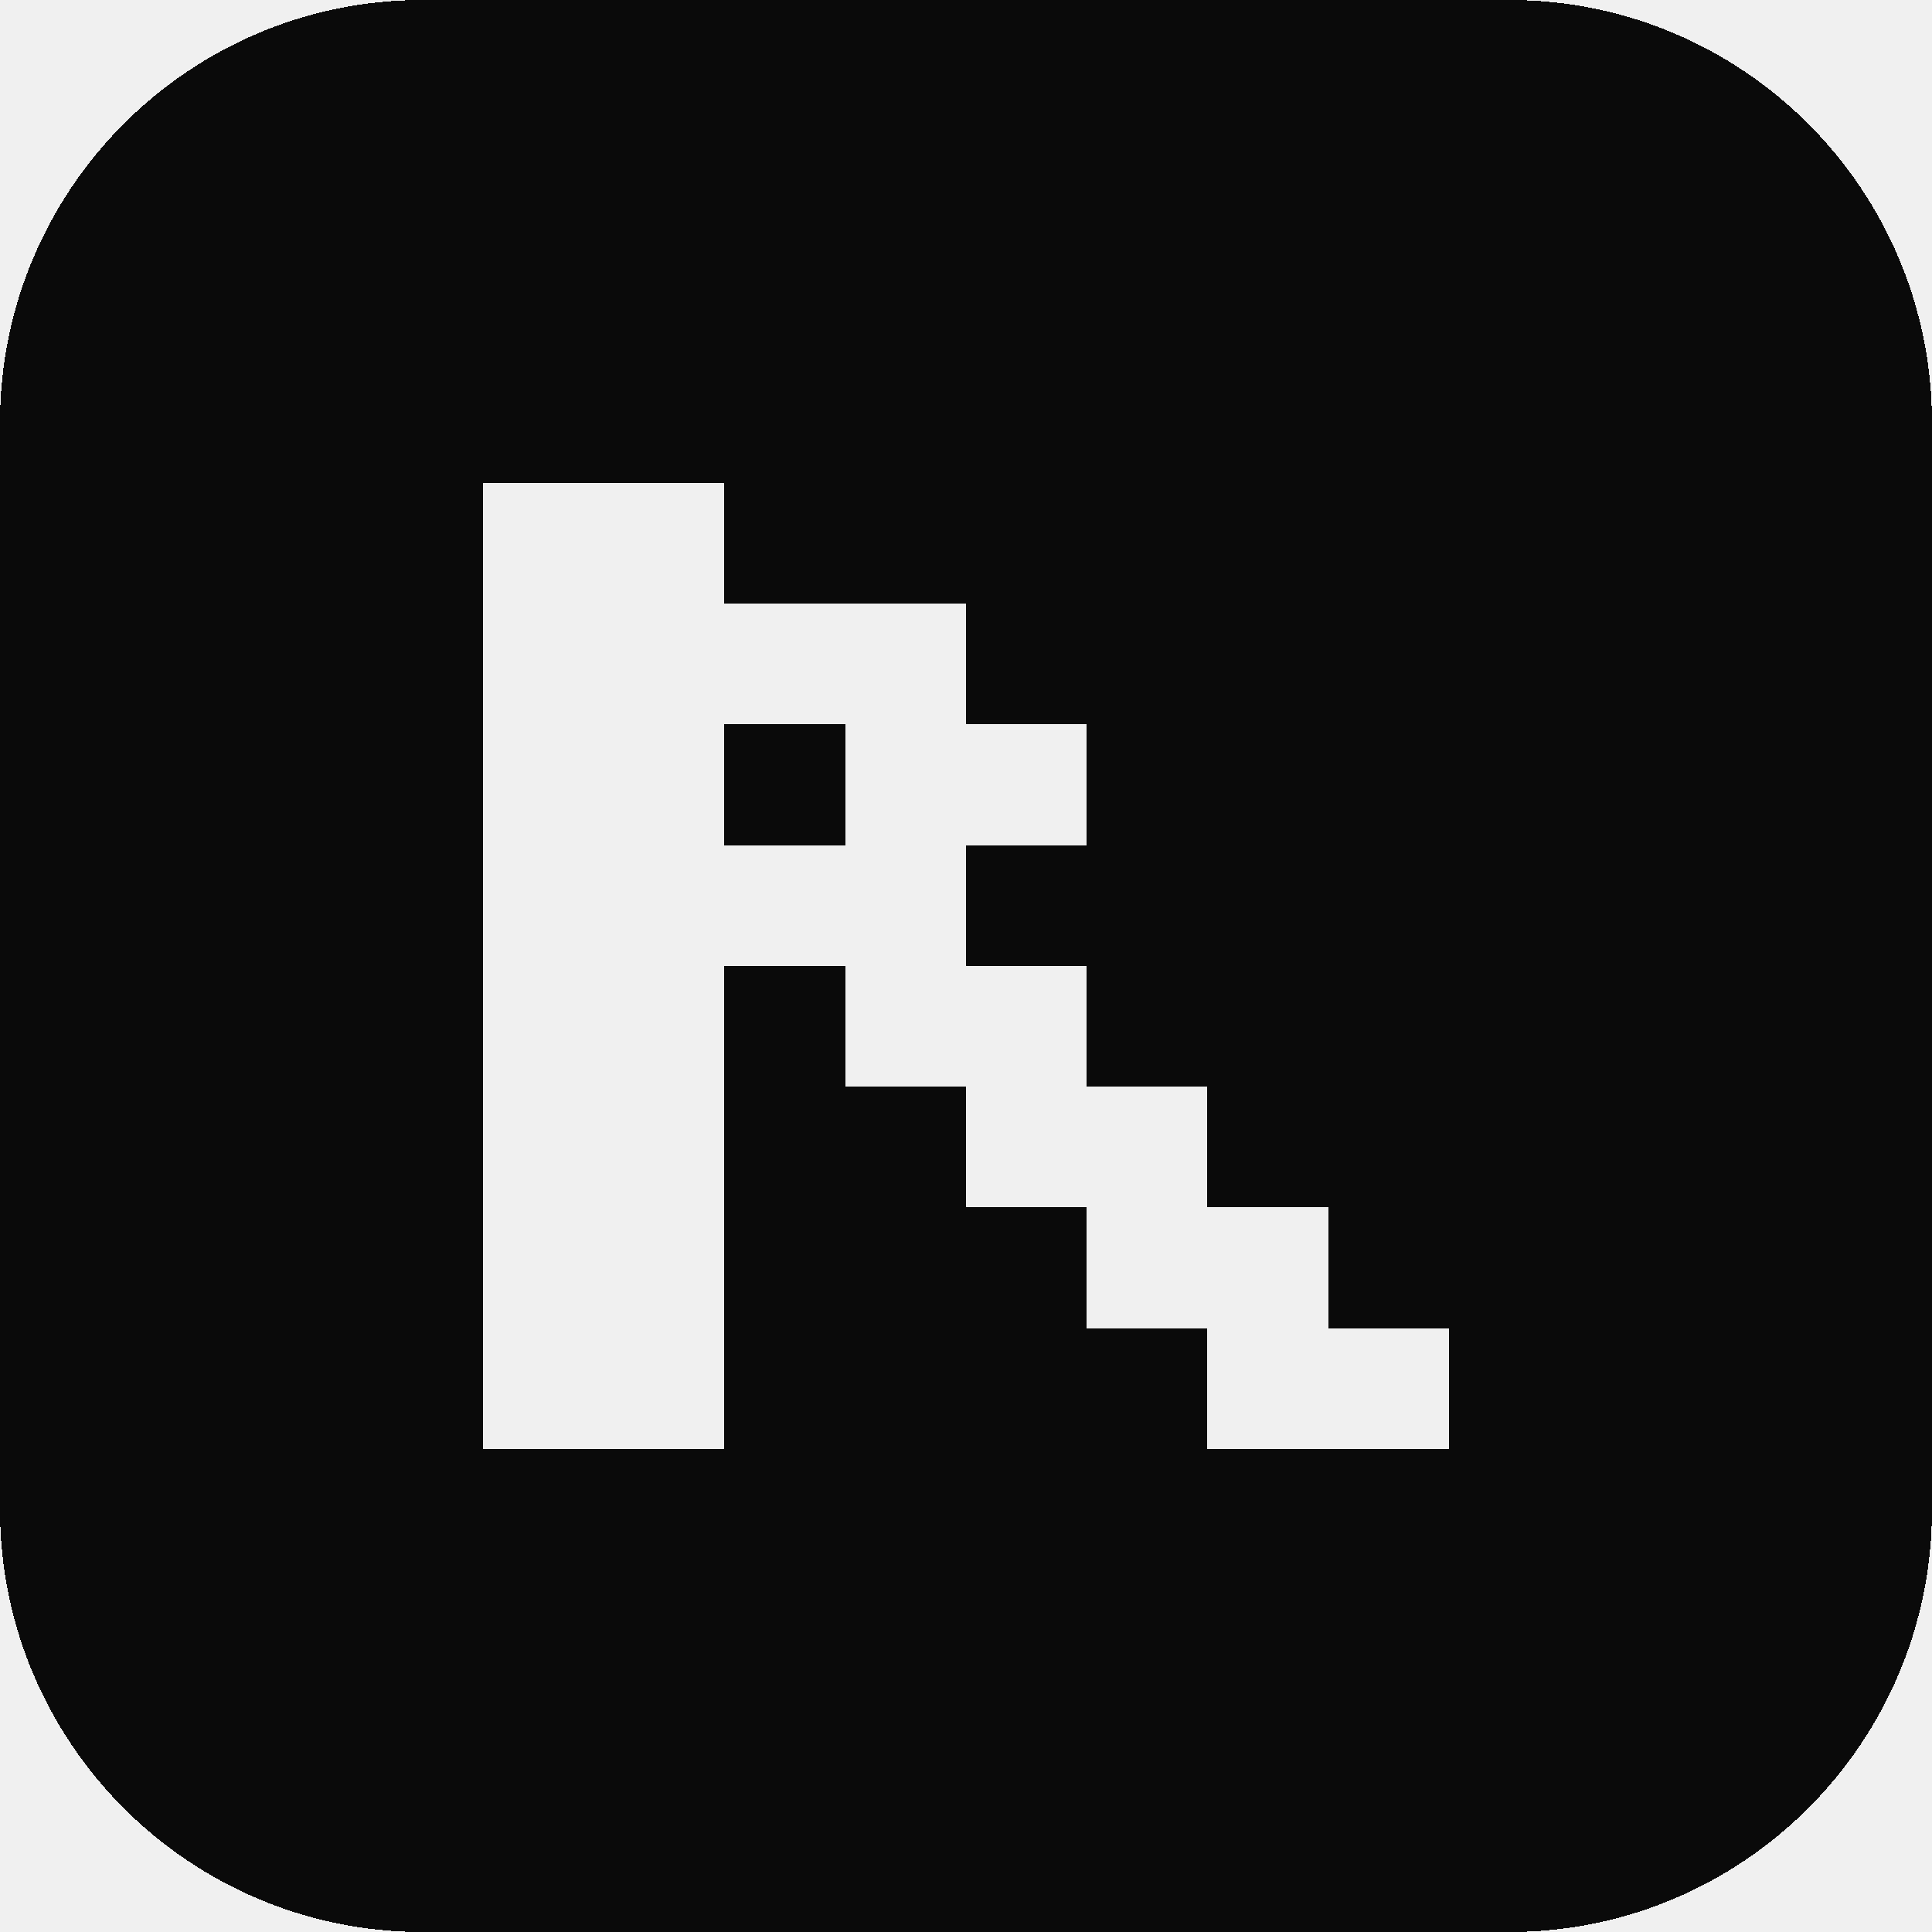
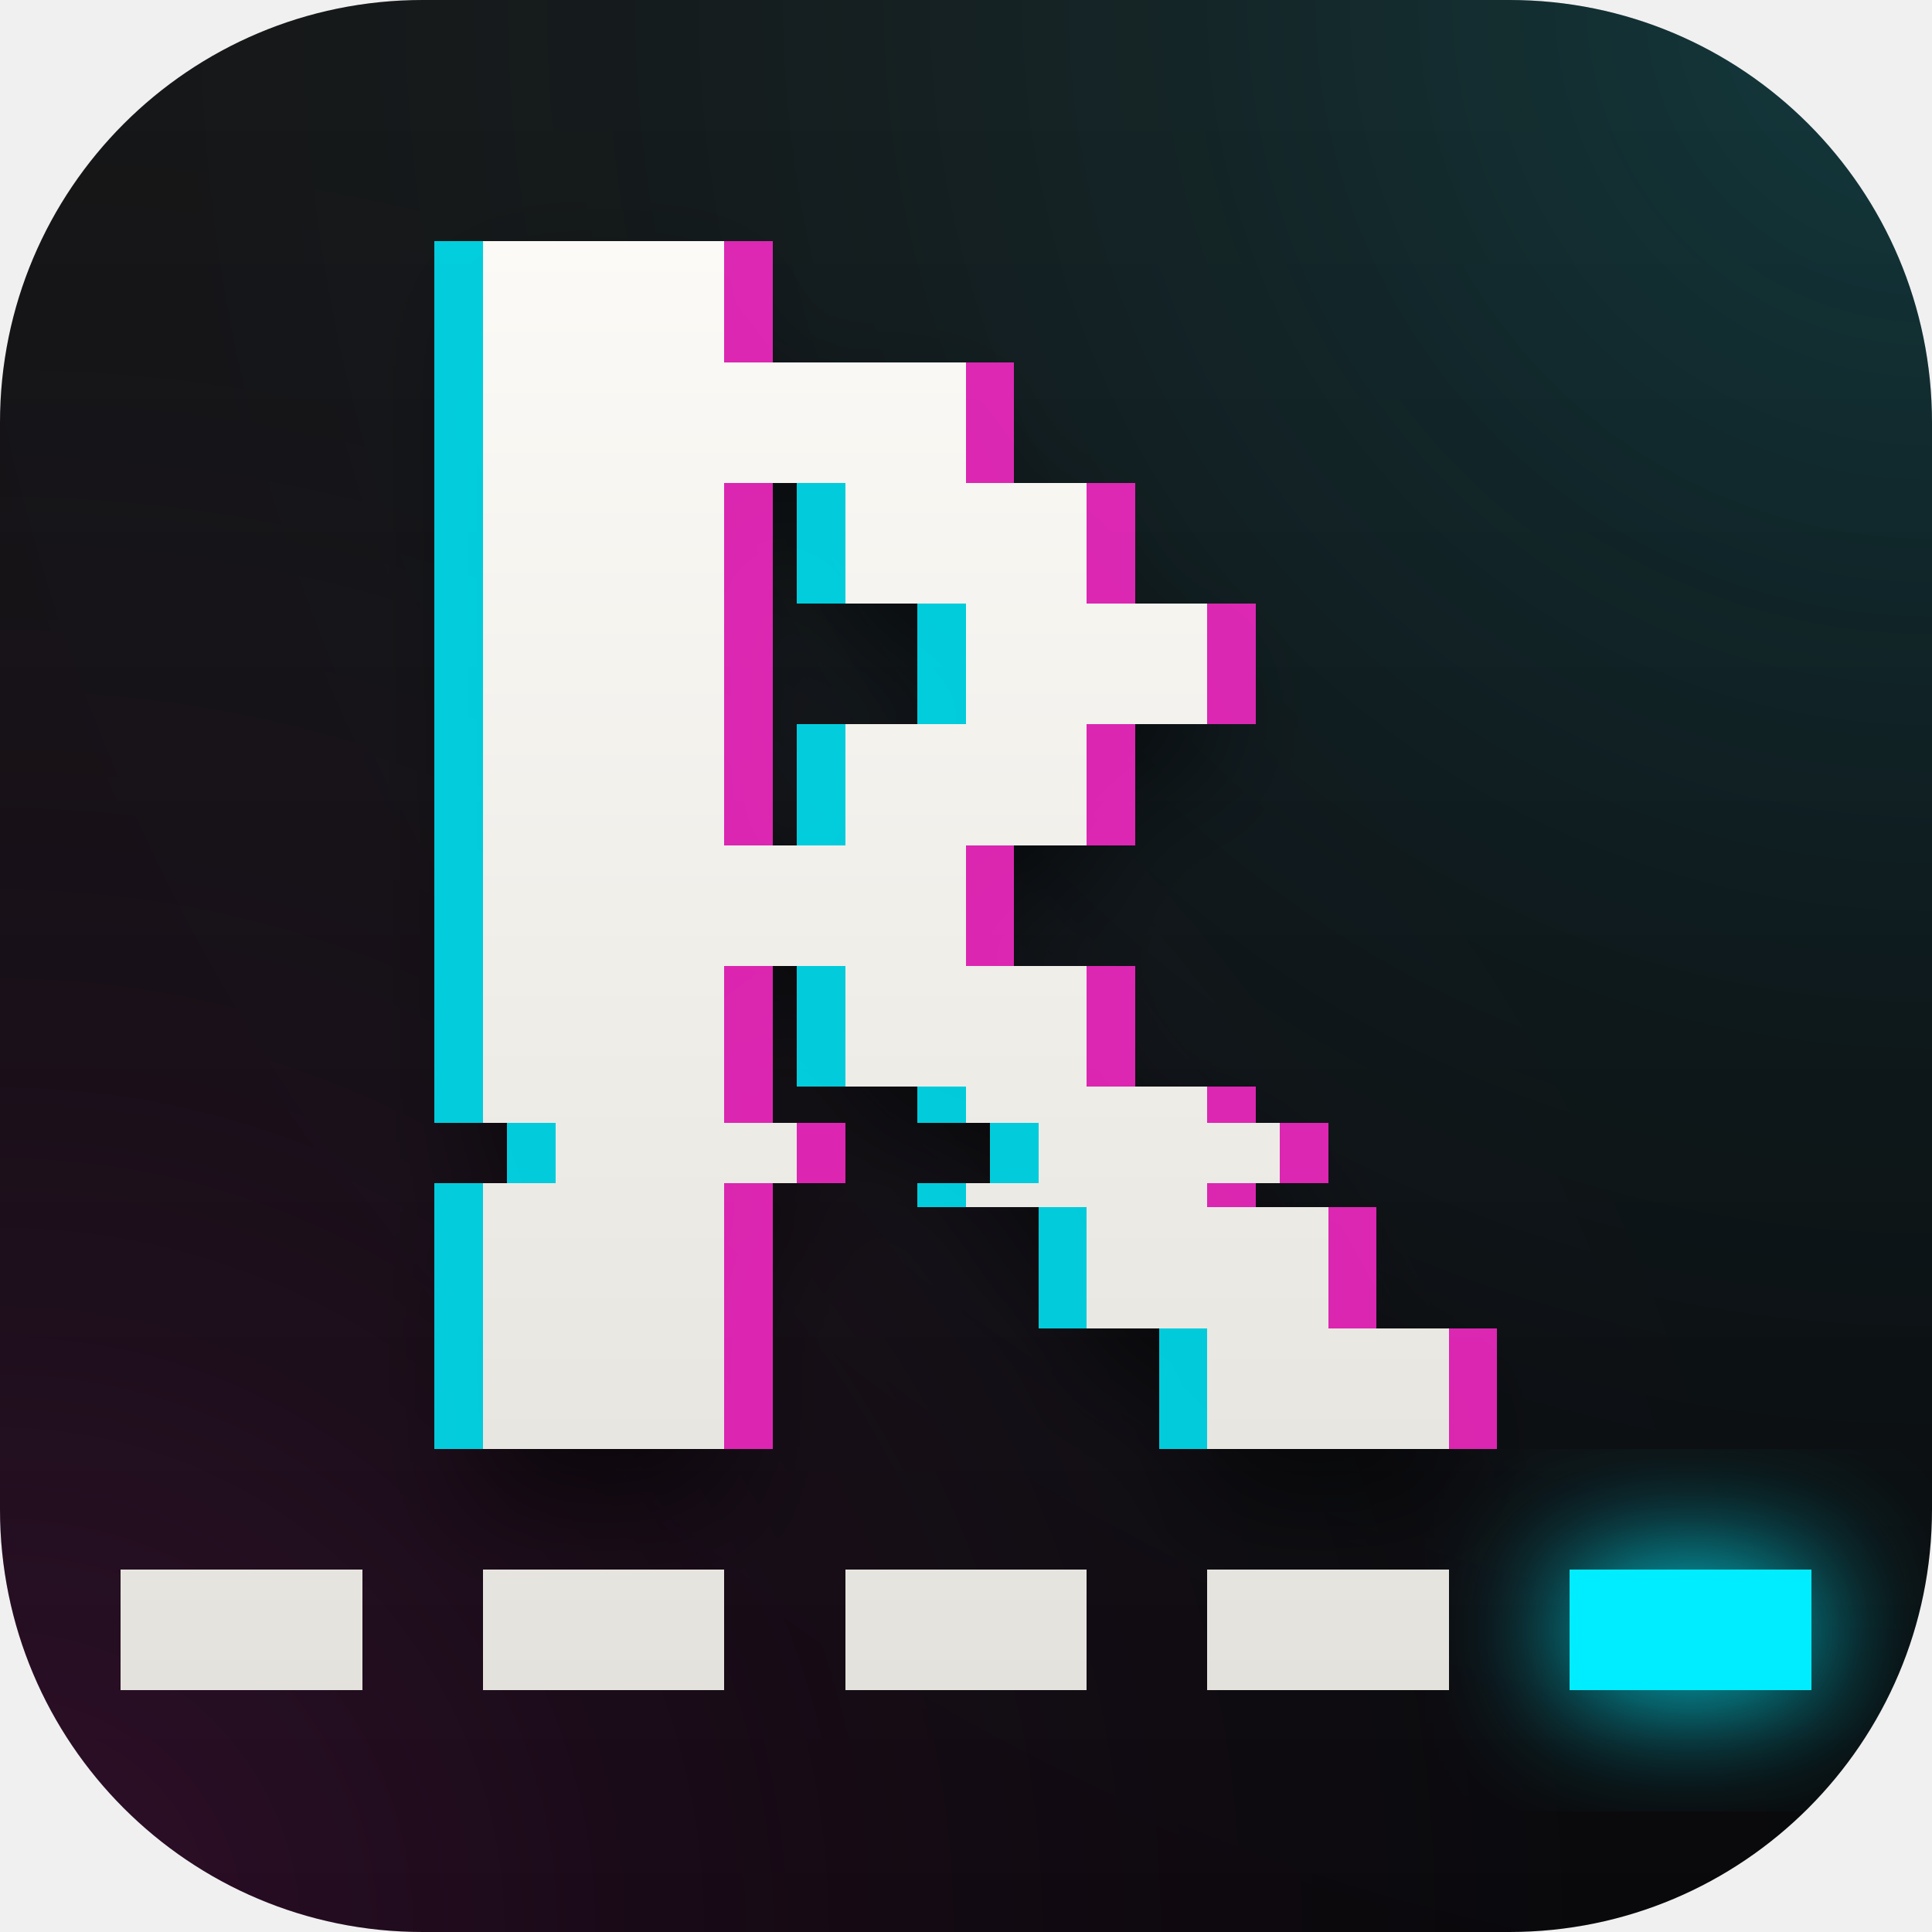
- <svg xmlns="http://www.w3.org/2000/svg" viewBox="0 0 16 16" shape-rendering="crispEdges">
-   <rect width="16" height="16" rx="3.5" fill="#0a0a0a" />
-   <rect x="4" y="4" width="1" height="1" fill="#f0f0f0" />
-   <rect x="5" y="4" width="1" height="1" fill="#f0f0f0" />
-   <rect x="4" y="5" width="1" height="1" fill="#f0f0f0" />
-   <rect x="5" y="5" width="1" height="1" fill="#f0f0f0" />
-   <rect x="6" y="5" width="1" height="1" fill="#f0f0f0" />
-   <rect x="7" y="5" width="1" height="1" fill="#f0f0f0" />
-   <rect x="4" y="6" width="1" height="1" fill="#f0f0f0" />
-   <rect x="5" y="6" width="1" height="1" fill="#f0f0f0" />
-   <rect x="7" y="6" width="1" height="1" fill="#f0f0f0" />
-   <rect x="8" y="6" width="1" height="1" fill="#f0f0f0" />
-   <rect x="4" y="7" width="1" height="1" fill="#f0f0f0" />
-   <rect x="5" y="7" width="1" height="1" fill="#f0f0f0" />
-   <rect x="6" y="7" width="1" height="1" fill="#f0f0f0" />
-   <rect x="7" y="7" width="1" height="1" fill="#f0f0f0" />
-   <rect x="4" y="8" width="1" height="1" fill="#f0f0f0" />
-   <rect x="5" y="8" width="1" height="1" fill="#f0f0f0" />
-   <rect x="7" y="8" width="1" height="1" fill="#f0f0f0" />
-   <rect x="8" y="8" width="1" height="1" fill="#f0f0f0" />
-   <rect x="4" y="9" width="1" height="1" fill="#f0f0f0" />
-   <rect x="5" y="9" width="1" height="1" fill="#f0f0f0" />
-   <rect x="8" y="9" width="1" height="1" fill="#f0f0f0" />
-   <rect x="9" y="9" width="1" height="1" fill="#f0f0f0" />
-   <rect x="4" y="10" width="1" height="1" fill="#f0f0f0" />
-   <rect x="5" y="10" width="1" height="1" fill="#f0f0f0" />
-   <rect x="9" y="10" width="1" height="1" fill="#f0f0f0" />
-   <rect x="10" y="10" width="1" height="1" fill="#f0f0f0" />
-   <rect x="4" y="11" width="1" height="1" fill="#f0f0f0" />
-   <rect x="5" y="11" width="1" height="1" fill="#f0f0f0" />
-   <rect x="10" y="11" width="1" height="1" fill="#f0f0f0" />
-   <rect x="11" y="11" width="1" height="1" fill="#f0f0f0" />
+ <svg xmlns="http://www.w3.org/2000/svg" viewBox="192 192 640 640">
+   <defs>
+     <clipPath id="tile">
+       <rect x="192" y="192" width="640" height="640" rx="140" />
+     </clipPath>
+     <linearGradient id="lift" x1="0" y1="0" x2="0" y2="1">
+       <stop offset="0" stop-color="#fff" stop-opacity="0.057" />
+       <stop offset="1" stop-color="#fff" stop-opacity="0" />
+     </linearGradient>
+     <radialGradient id="cyan" gradientUnits="userSpaceOnUse" cx="832" cy="192" r="704">
+       <stop offset="0" stop-color="#00edff" stop-opacity="0.17" />
+       <stop offset="0.17" stop-color="#00edff" stop-opacity="0.118" />
+       <stop offset="0.33" stop-color="#00edff" stop-opacity="0.076" />
+       <stop offset="0.5" stop-color="#00edff" stop-opacity="0.043" />
+       <stop offset="0.67" stop-color="#00edff" stop-opacity="0.019" />
+       <stop offset="0.83" stop-color="#00edff" stop-opacity="0.005" />
+       <stop offset="1" stop-color="#00edff" stop-opacity="0" />
+     </radialGradient>
+     <radialGradient id="magenta" gradientUnits="userSpaceOnUse" cx="192" cy="832" r="640">
+       <stop offset="0" stop-color="#ff2bcc" stop-opacity="0.16" />
+       <stop offset="0.17" stop-color="#ff2bcc" stop-opacity="0.111" />
+       <stop offset="0.33" stop-color="#ff2bcc" stop-opacity="0.071" />
+       <stop offset="0.5" stop-color="#ff2bcc" stop-opacity="0.04" />
+       <stop offset="0.67" stop-color="#ff2bcc" stop-opacity="0.018" />
+       <stop offset="0.83" stop-color="#ff2bcc" stop-opacity="0.004" />
+       <stop offset="1" stop-color="#ff2bcc" stop-opacity="0" />
+     </radialGradient>
+     <pattern id="scan" patternUnits="userSpaceOnUse" width="640" height="5.63">
+       <rect width="640" height="1.88" fill="#fff" fill-opacity="0.035" />
+     </pattern>
+     <linearGradient id="paper" gradientUnits="userSpaceOnUse" x1="0" y1="272" x2="0" y2="752">
+       <stop offset="0" stop-color="#fbfaf6" />
+       <stop offset="1" stop-color="#e4e2dc" />
+     </linearGradient>
+     <filter id="shadow" x="-20%" y="-20%" width="140%" height="140%">
+       <feGaussianBlur stdDeviation="18" />
+     </filter>
+     <filter id="glow" x="-100%" y="-100%" width="300%" height="300%">
+       <feGaussianBlur stdDeviation="22" />
+     </filter>
+   </defs>
+   <g clip-path="url(#tile)">
+     <rect x="192" y="192" width="640" height="640" fill="#08080a" />
+     <rect x="192" y="192" width="640" height="640" fill="url(#lift)" />
+     <rect x="192" y="192" width="640" height="640" fill="url(#cyan)" />
+     <rect x="192" y="192" width="640" height="640" fill="url(#magenta)" />
+     <g filter="url(#shadow)" fill="#000" fill-opacity="0.55" transform="translate(0 18)">
+       <rect x="352" y="272" width="40" height="40" />
+       <rect x="392" y="272" width="40" height="40" />
+       <rect x="352" y="312" width="40" height="40" />
+       <rect x="392" y="312" width="40" height="40" />
+       <rect x="432" y="312" width="40" height="40" />
+       <rect x="472" y="312" width="40" height="40" />
+       <rect x="352" y="352" width="40" height="40" />
+       <rect x="392" y="352" width="40" height="40" />
+       <rect x="472" y="352" width="40" height="40" />
+       <rect x="512" y="352" width="40" height="40" />
+       <rect x="352" y="392" width="40" height="40" />
+       <rect x="392" y="392" width="40" height="40" />
+       <rect x="512" y="392" width="40" height="40" />
+       <rect x="552" y="392" width="40" height="40" />
+       <rect x="352" y="432" width="40" height="40" />
+       <rect x="392" y="432" width="40" height="40" />
+       <rect x="472" y="432" width="40" height="40" />
+       <rect x="512" y="432" width="40" height="40" />
+       <rect x="352" y="472" width="40" height="40" />
+       <rect x="392" y="472" width="40" height="40" />
+       <rect x="432" y="472" width="40" height="40" />
+       <rect x="472" y="472" width="40" height="40" />
+       <rect x="352" y="512" width="40" height="40" />
+       <rect x="392" y="512" width="40" height="40" />
+       <rect x="472" y="512" width="40" height="40" />
+       <rect x="512" y="512" width="40" height="40" />
+       <rect x="352" y="552" width="40" height="12" />
+       <rect x="352" y="584" width="40" height="8" />
+       <rect x="376" y="564" width="40" height="20" />
+       <rect x="392" y="552" width="40" height="12" />
+       <rect x="392" y="584" width="40" height="8" />
+       <rect x="416" y="564" width="40" height="20" />
+       <rect x="512" y="552" width="40" height="12" />
+       <rect x="512" y="584" width="40" height="8" />
+       <rect x="536" y="564" width="40" height="20" />
+       <rect x="552" y="552" width="40" height="12" />
+       <rect x="552" y="584" width="40" height="8" />
+       <rect x="576" y="564" width="40" height="20" />
+       <rect x="352" y="592" width="40" height="40" />
+       <rect x="392" y="592" width="40" height="40" />
+       <rect x="552" y="592" width="40" height="40" />
+       <rect x="592" y="592" width="40" height="40" />
+       <rect x="352" y="632" width="40" height="40" />
+       <rect x="392" y="632" width="40" height="40" />
+       <rect x="592" y="632" width="40" height="40" />
+       <rect x="632" y="632" width="40" height="40" />
+     </g>
+     <g shape-rendering="crispEdges">
+       <g fill="#00edff" fill-opacity="0.85">
+         <rect x="336" y="272" width="40" height="40" />
+         <rect x="376" y="272" width="40" height="40" />
+         <rect x="336" y="312" width="40" height="40" />
+         <rect x="376" y="312" width="40" height="40" />
+         <rect x="416" y="312" width="40" height="40" />
+         <rect x="456" y="312" width="40" height="40" />
+         <rect x="336" y="352" width="40" height="40" />
+         <rect x="376" y="352" width="40" height="40" />
+         <rect x="456" y="352" width="40" height="40" />
+         <rect x="496" y="352" width="40" height="40" />
+         <rect x="336" y="392" width="40" height="40" />
+         <rect x="376" y="392" width="40" height="40" />
+         <rect x="496" y="392" width="40" height="40" />
+         <rect x="536" y="392" width="40" height="40" />
+         <rect x="336" y="432" width="40" height="40" />
+         <rect x="376" y="432" width="40" height="40" />
+         <rect x="456" y="432" width="40" height="40" />
+         <rect x="496" y="432" width="40" height="40" />
+         <rect x="336" y="472" width="40" height="40" />
+         <rect x="376" y="472" width="40" height="40" />
+         <rect x="416" y="472" width="40" height="40" />
+         <rect x="456" y="472" width="40" height="40" />
+         <rect x="336" y="512" width="40" height="40" />
+         <rect x="376" y="512" width="40" height="40" />
+         <rect x="456" y="512" width="40" height="40" />
+         <rect x="496" y="512" width="40" height="40" />
+         <rect x="336" y="552" width="40" height="12" />
+         <rect x="336" y="584" width="40" height="8" />
+         <rect x="360" y="564" width="40" height="20" />
+         <rect x="376" y="552" width="40" height="12" />
+         <rect x="376" y="584" width="40" height="8" />
+         <rect x="400" y="564" width="40" height="20" />
+         <rect x="496" y="552" width="40" height="12" />
+         <rect x="496" y="584" width="40" height="8" />
+         <rect x="520" y="564" width="40" height="20" />
+         <rect x="536" y="552" width="40" height="12" />
+         <rect x="536" y="584" width="40" height="8" />
+         <rect x="560" y="564" width="40" height="20" />
+         <rect x="336" y="592" width="40" height="40" />
+         <rect x="376" y="592" width="40" height="40" />
+         <rect x="536" y="592" width="40" height="40" />
+         <rect x="576" y="592" width="40" height="40" />
+         <rect x="336" y="632" width="40" height="40" />
+         <rect x="376" y="632" width="40" height="40" />
+         <rect x="576" y="632" width="40" height="40" />
+         <rect x="616" y="632" width="40" height="40" />
+       </g>
+       <g fill="#ff2bcc" fill-opacity="0.85">
+         <rect x="368" y="272" width="40" height="40" />
+         <rect x="408" y="272" width="40" height="40" />
+         <rect x="368" y="312" width="40" height="40" />
+         <rect x="408" y="312" width="40" height="40" />
+         <rect x="448" y="312" width="40" height="40" />
+         <rect x="488" y="312" width="40" height="40" />
+         <rect x="368" y="352" width="40" height="40" />
+         <rect x="408" y="352" width="40" height="40" />
+         <rect x="488" y="352" width="40" height="40" />
+         <rect x="528" y="352" width="40" height="40" />
+         <rect x="368" y="392" width="40" height="40" />
+         <rect x="408" y="392" width="40" height="40" />
+         <rect x="528" y="392" width="40" height="40" />
+         <rect x="568" y="392" width="40" height="40" />
+         <rect x="368" y="432" width="40" height="40" />
+         <rect x="408" y="432" width="40" height="40" />
+         <rect x="488" y="432" width="40" height="40" />
+         <rect x="528" y="432" width="40" height="40" />
+         <rect x="368" y="472" width="40" height="40" />
+         <rect x="408" y="472" width="40" height="40" />
+         <rect x="448" y="472" width="40" height="40" />
+         <rect x="488" y="472" width="40" height="40" />
+         <rect x="368" y="512" width="40" height="40" />
+         <rect x="408" y="512" width="40" height="40" />
+         <rect x="488" y="512" width="40" height="40" />
+         <rect x="528" y="512" width="40" height="40" />
+         <rect x="368" y="552" width="40" height="12" />
+         <rect x="368" y="584" width="40" height="8" />
+         <rect x="392" y="564" width="40" height="20" />
+         <rect x="408" y="552" width="40" height="12" />
+         <rect x="408" y="584" width="40" height="8" />
+         <rect x="432" y="564" width="40" height="20" />
+         <rect x="528" y="552" width="40" height="12" />
+         <rect x="528" y="584" width="40" height="8" />
+         <rect x="552" y="564" width="40" height="20" />
+         <rect x="568" y="552" width="40" height="12" />
+         <rect x="568" y="584" width="40" height="8" />
+         <rect x="592" y="564" width="40" height="20" />
+         <rect x="368" y="592" width="40" height="40" />
+         <rect x="408" y="592" width="40" height="40" />
+         <rect x="568" y="592" width="40" height="40" />
+         <rect x="608" y="592" width="40" height="40" />
+         <rect x="368" y="632" width="40" height="40" />
+         <rect x="408" y="632" width="40" height="40" />
+         <rect x="608" y="632" width="40" height="40" />
+         <rect x="648" y="632" width="40" height="40" />
+       </g>
+     </g>
+     <g filter="url(#glow)" fill="#00edff">
+       <rect x="712" y="712" width="40" height="40" />
+       <rect x="752" y="712" width="40" height="40" />
+     </g>
+     <g shape-rendering="crispEdges">
+       <g fill="url(#paper)">
+         <rect x="352" y="272" width="40" height="40" />
+         <rect x="392" y="272" width="40" height="40" />
+         <rect x="352" y="312" width="40" height="40" />
+         <rect x="392" y="312" width="40" height="40" />
+         <rect x="432" y="312" width="40" height="40" />
+         <rect x="472" y="312" width="40" height="40" />
+         <rect x="352" y="352" width="40" height="40" />
+         <rect x="392" y="352" width="40" height="40" />
+         <rect x="472" y="352" width="40" height="40" />
+         <rect x="512" y="352" width="40" height="40" />
+         <rect x="352" y="392" width="40" height="40" />
+         <rect x="392" y="392" width="40" height="40" />
+         <rect x="512" y="392" width="40" height="40" />
+         <rect x="552" y="392" width="40" height="40" />
+         <rect x="352" y="432" width="40" height="40" />
+         <rect x="392" y="432" width="40" height="40" />
+         <rect x="472" y="432" width="40" height="40" />
+         <rect x="512" y="432" width="40" height="40" />
+         <rect x="352" y="472" width="40" height="40" />
+         <rect x="392" y="472" width="40" height="40" />
+         <rect x="432" y="472" width="40" height="40" />
+         <rect x="472" y="472" width="40" height="40" />
+         <rect x="352" y="512" width="40" height="40" />
+         <rect x="392" y="512" width="40" height="40" />
+         <rect x="472" y="512" width="40" height="40" />
+         <rect x="512" y="512" width="40" height="40" />
+         <rect x="352" y="552" width="40" height="12" />
+         <rect x="352" y="584" width="40" height="8" />
+         <rect x="376" y="564" width="40" height="20" />
+         <rect x="392" y="552" width="40" height="12" />
+         <rect x="392" y="584" width="40" height="8" />
+         <rect x="416" y="564" width="40" height="20" />
+         <rect x="512" y="552" width="40" height="12" />
+         <rect x="512" y="584" width="40" height="8" />
+         <rect x="536" y="564" width="40" height="20" />
+         <rect x="552" y="552" width="40" height="12" />
+         <rect x="552" y="584" width="40" height="8" />
+         <rect x="576" y="564" width="40" height="20" />
+         <rect x="352" y="592" width="40" height="40" />
+         <rect x="392" y="592" width="40" height="40" />
+         <rect x="552" y="592" width="40" height="40" />
+         <rect x="592" y="592" width="40" height="40" />
+         <rect x="352" y="632" width="40" height="40" />
+         <rect x="392" y="632" width="40" height="40" />
+         <rect x="592" y="632" width="40" height="40" />
+         <rect x="632" y="632" width="40" height="40" />
+         <rect x="232" y="712" width="40" height="40" />
+         <rect x="272" y="712" width="40" height="40" />
+         <rect x="352" y="712" width="40" height="40" />
+         <rect x="392" y="712" width="40" height="40" />
+         <rect x="472" y="712" width="40" height="40" />
+         <rect x="512" y="712" width="40" height="40" />
+         <rect x="592" y="712" width="40" height="40" />
+         <rect x="632" y="712" width="40" height="40" />
+       </g>
+       <g fill="#00edff">
+         <rect x="712" y="712" width="40" height="40" />
+         <rect x="752" y="712" width="40" height="40" />
+       </g>
+     </g>
+   </g>
</svg>
